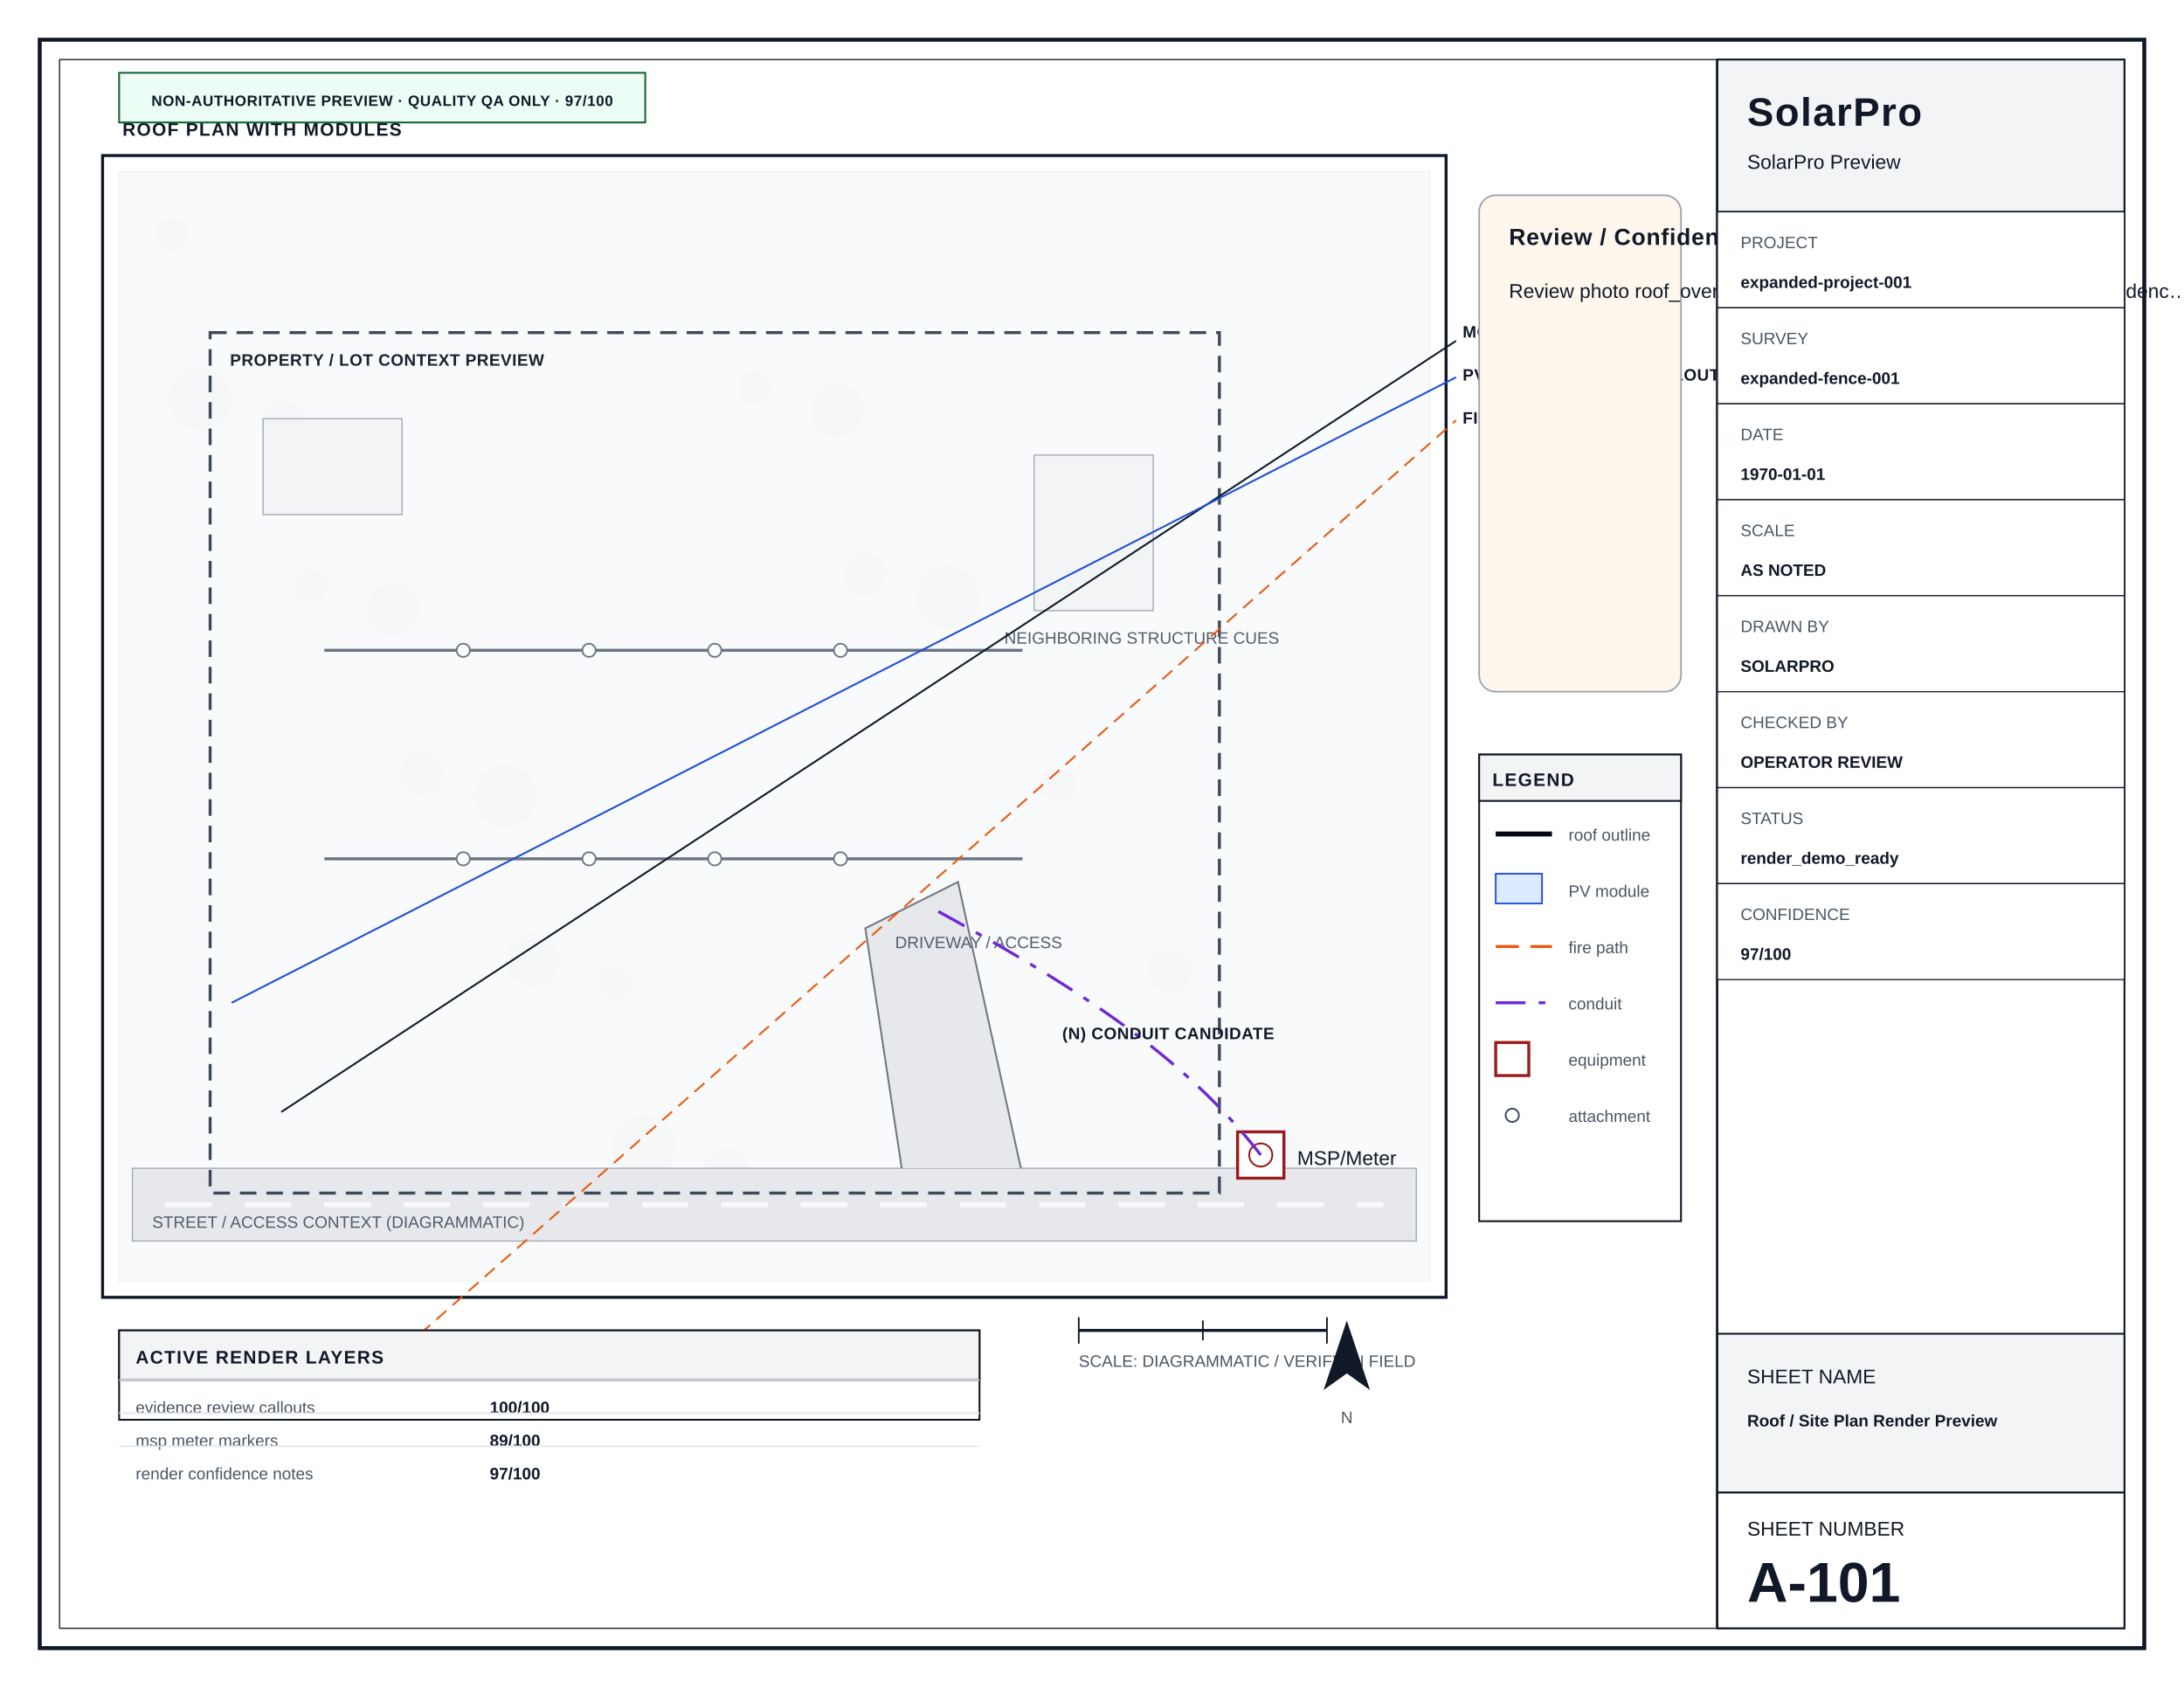
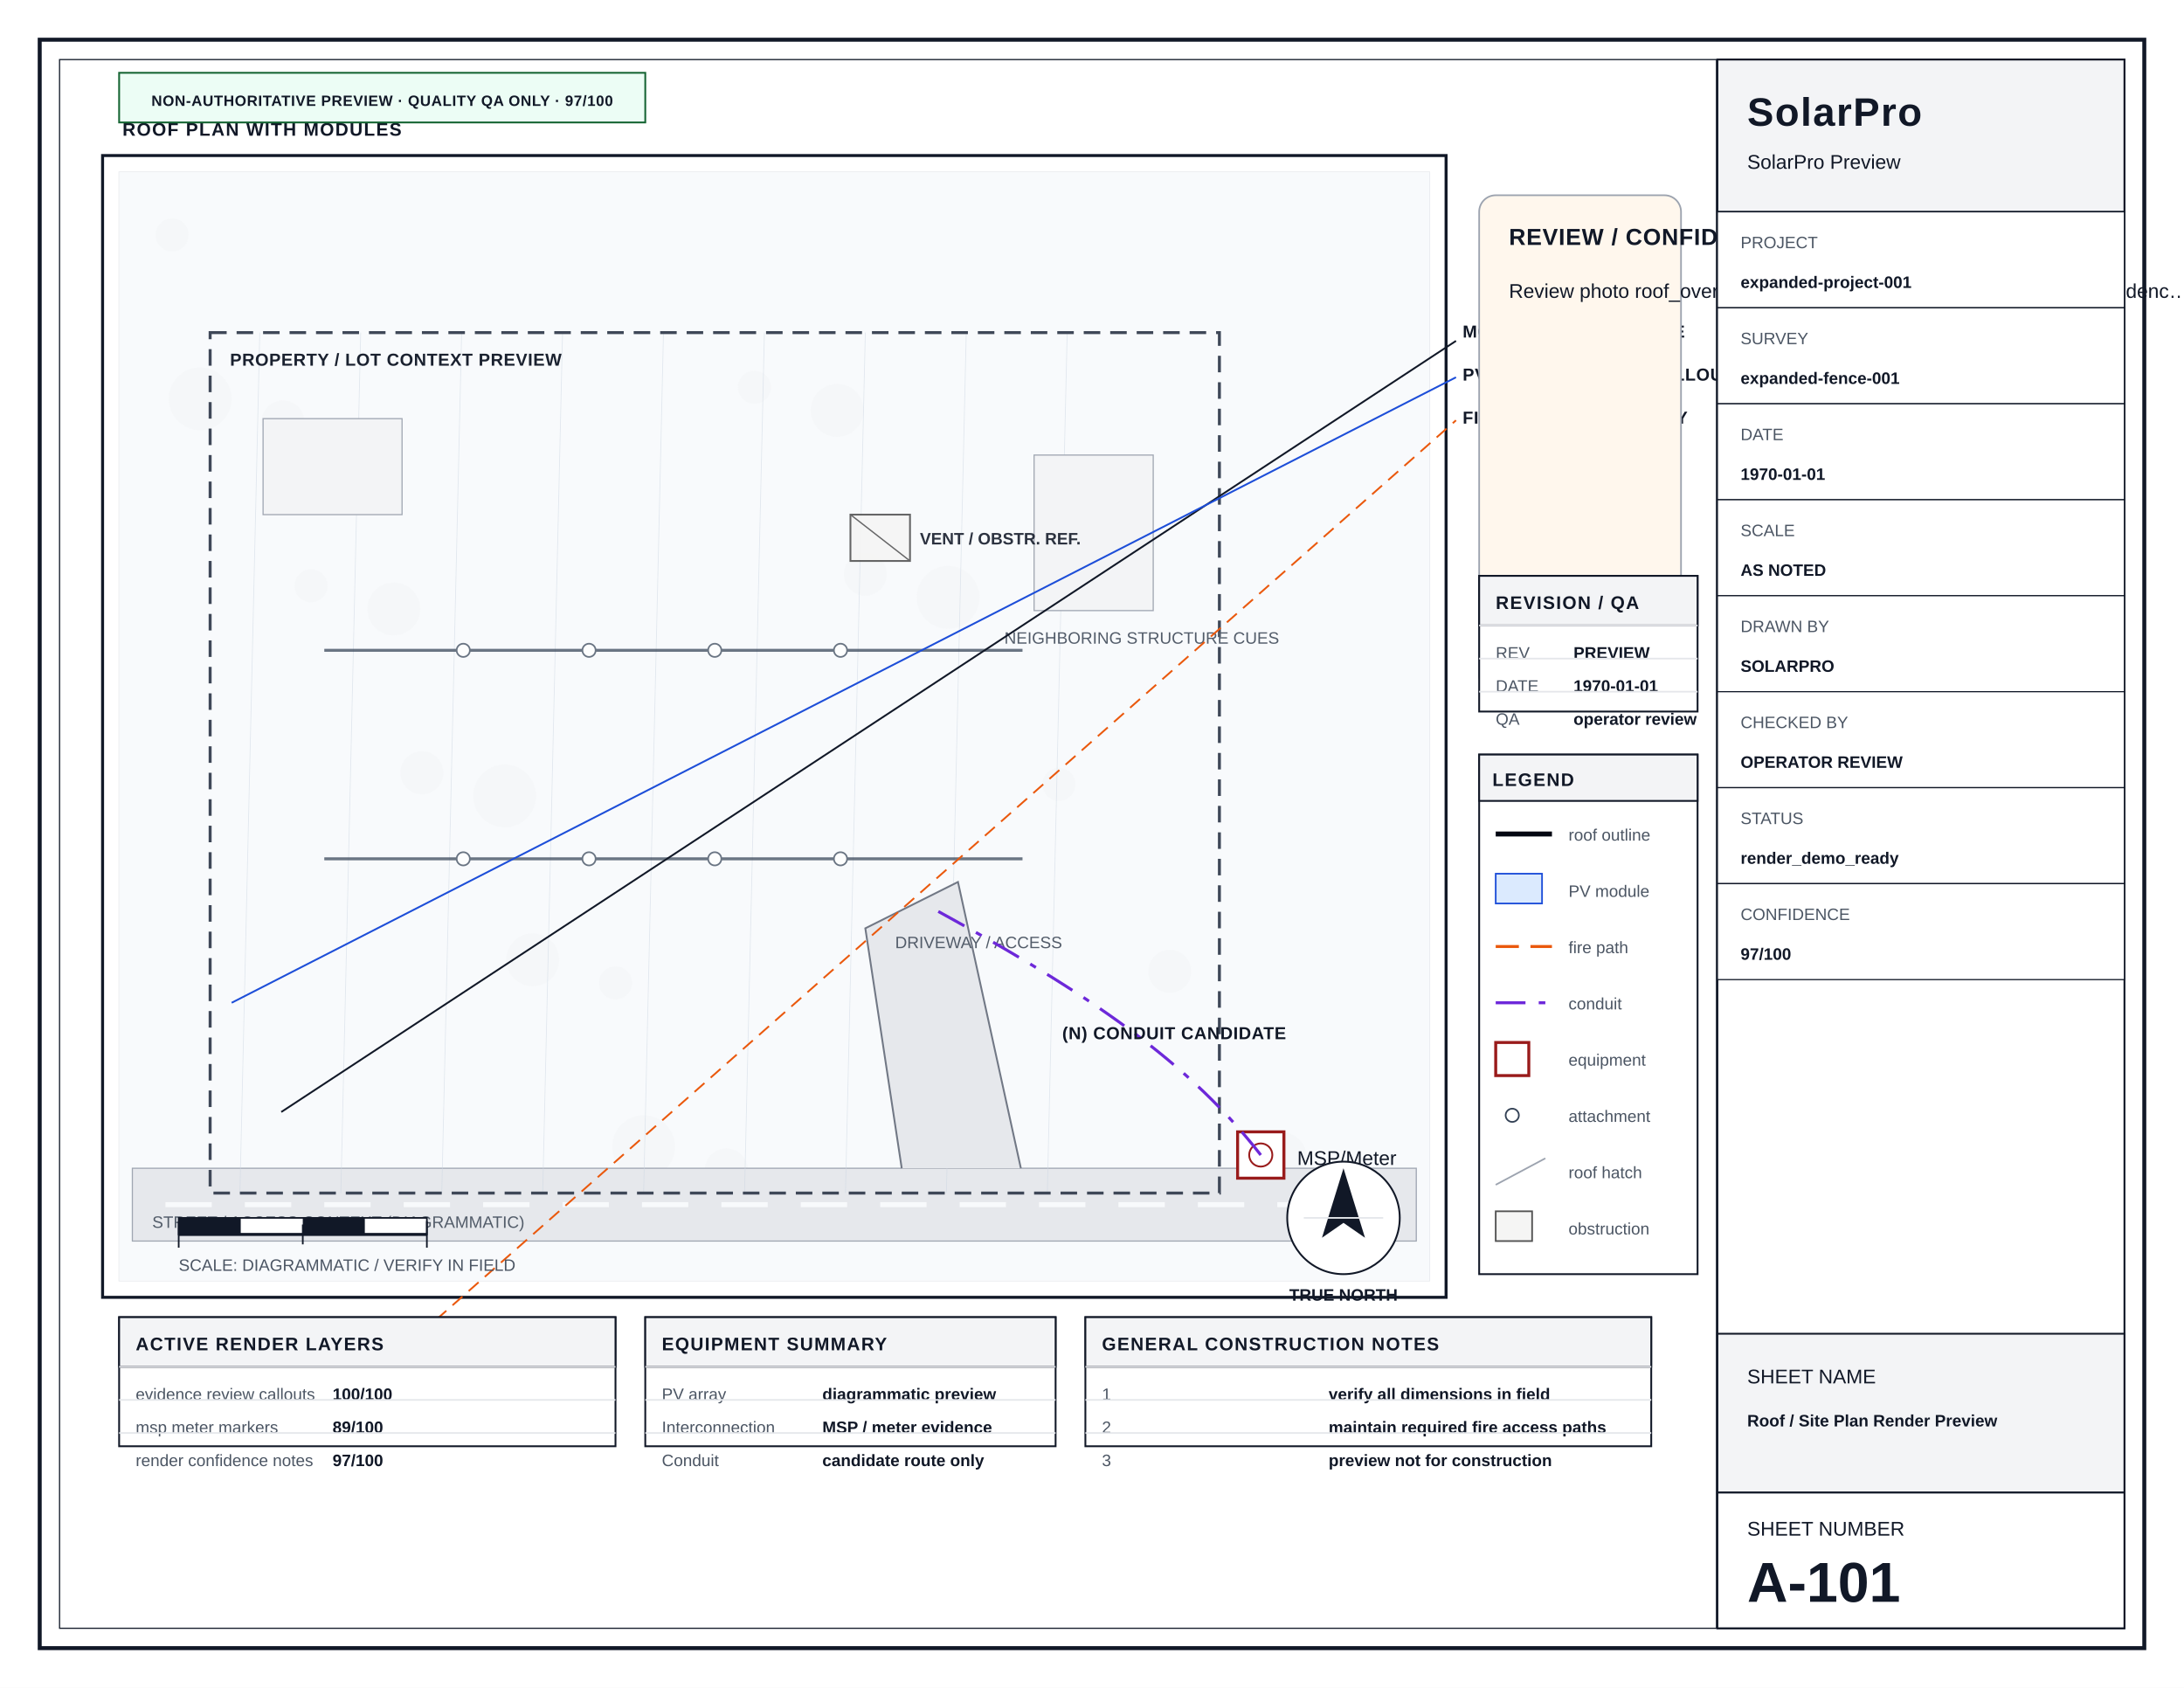
<svg xmlns="http://www.w3.org/2000/svg" width="1320" height="1020" viewBox="0 0 1320 1020" role="img">
  <defs>
-     <style>.title{font:800 24px Arial,sans-serif;letter-spacing:.8px;fill:#111827}.drawingTitle{font:800 24px Arial,sans-serif;letter-spacing:.5px;fill:#111827}.sheetno{font:900 34px Arial,sans-serif;fill:#111827}.metric{font:800 24px Arial,sans-serif;fill:#111827}.panelTitle{font:800 14px Arial,sans-serif;letter-spacing:.4px;fill:#111827}.tableHead{font:800 11px Arial,sans-serif;letter-spacing:.7px;fill:#111827}.label{font:800 14px Arial,sans-serif;fill:#111827}.small{font:12px Arial,sans-serif;fill:#111827}.tiny{font:10px Arial,sans-serif;fill:#4b5563}.tinyStrong{font:700 10px Arial,sans-serif;fill:#111827}.callout{font:700 10px Arial,sans-serif;letter-spacing:.25px;fill:#111827}.badge{font:700 12px Arial,sans-serif;fill:#111827}.stamp{font:800 9px Arial,sans-serif;letter-spacing:.3px;fill:#111827}</style>
+     <style>.title{font:800 24px Arial,sans-serif;letter-spacing:.8px;fill:#111827}.drawingTitle{font:800 24px Arial,sans-serif;letter-spacing:.5px;fill:#111827}.sheetno{font:900 34px Arial,sans-serif;fill:#111827}.metric{font:800 24px Arial,sans-serif;fill:#111827}.panelTitle{font:800 14px Arial,sans-serif;letter-spacing:.4px;fill:#111827}.tableHead{font:800 11px Arial,sans-serif;letter-spacing:.7px;fill:#111827}.label{font:800 14px Arial,sans-serif;fill:#111827}.small{font:12px Arial,sans-serif;fill:#111827}.tiny{font:10px Arial,sans-serif;fill:#4b5563}.tinyStrong{font:700 10px Arial,sans-serif;fill:#111827}.callout{font:700 10.5px Arial,sans-serif;letter-spacing:.3px;fill:#111827}.badge{font:700 12px Arial,sans-serif;fill:#111827}.stamp{font:800 9px Arial,sans-serif;letter-spacing:.3px;fill:#111827}</style>
  </defs>
  <rect width="100%" height="100%" fill="#ffffff" />
  <g>
    <rect x="24" y="24" width="1272" height="972" fill="none" stroke="#111827" stroke-width="2.4" />
    <rect x="36" y="36" width="1248" height="948" fill="none" stroke="#111827" stroke-width="0.7" />
    <line x1="1038" y1="36" x2="1038" y2="984" stroke="#111827" stroke-width="1.8" />
  </g>
  <rect x="62" y="94" width="812" height="690" fill="#fff" stroke="#111827" stroke-width="1.8" />
  <rect x="72" y="104" width="792" height="670" fill="none" stroke="#e5e7eb" stroke-width="0.7" />
  <g opacity="0.20">
    <line x1="102" y1="110" x2="102" y2="768" stroke="#d1d5db" stroke-width="0.6" />
    <line x1="172" y1="110" x2="172" y2="768" stroke="#d1d5db" stroke-width="0.6" />
    <line x1="242" y1="110" x2="242" y2="768" stroke="#d1d5db" stroke-width="0.6" />
    <line x1="312" y1="110" x2="312" y2="768" stroke="#d1d5db" stroke-width="0.6" />
    <line x1="382" y1="110" x2="382" y2="768" stroke="#d1d5db" stroke-width="0.6" />
    <line x1="452" y1="110" x2="452" y2="768" stroke="#d1d5db" stroke-width="0.6" />
    <line x1="522" y1="110" x2="522" y2="768" stroke="#d1d5db" stroke-width="0.6" />
    <line x1="592" y1="110" x2="592" y2="768" stroke="#d1d5db" stroke-width="0.6" />
    <line x1="662" y1="110" x2="662" y2="768" stroke="#d1d5db" stroke-width="0.6" />
    <line x1="732" y1="110" x2="732" y2="768" stroke="#d1d5db" stroke-width="0.6" />
    <line x1="802" y1="110" x2="802" y2="768" stroke="#d1d5db" stroke-width="0.6" />
    <line x1="78" y1="136" x2="858" y2="136" stroke="#d1d5db" stroke-width="0.6" />
    <line x1="78" y1="206" x2="858" y2="206" stroke="#d1d5db" stroke-width="0.6" />
    <line x1="78" y1="276" x2="858" y2="276" stroke="#d1d5db" stroke-width="0.6" />
    <line x1="78" y1="346" x2="858" y2="346" stroke="#d1d5db" stroke-width="0.6" />
    <line x1="78" y1="416" x2="858" y2="416" stroke="#d1d5db" stroke-width="0.6" />
    <line x1="78" y1="486" x2="858" y2="486" stroke="#d1d5db" stroke-width="0.6" />
    <line x1="78" y1="556" x2="858" y2="556" stroke="#d1d5db" stroke-width="0.6" />
    <line x1="78" y1="626" x2="858" y2="626" stroke="#d1d5db" stroke-width="0.6" />
    <line x1="78" y1="696" x2="858" y2="696" stroke="#d1d5db" stroke-width="0.6" />
  </g>
  <text x="74" y="82" class="tableHead">ROOF PLAN WITH MODULES</text>
  <g opacity="0.96">
    <rect x="72" y="104" width="792" height="670" fill="#f8fafc" />
    <g opacity="0.55">
      <circle cx="104" cy="142" r="10" fill="#e5e7eb" opacity="0.28" />
      <circle cx="171" cy="255" r="13" fill="#e5e7eb" opacity="0.28" />
      <circle cx="238" cy="368" r="16" fill="#e5e7eb" opacity="0.28" />
      <circle cx="305" cy="481" r="19" fill="#e5e7eb" opacity="0.28" />
      <circle cx="372" cy="594" r="10" fill="#e5e7eb" opacity="0.28" />
      <circle cx="439" cy="707" r="13" fill="#e5e7eb" opacity="0.28" />
      <circle cx="506" cy="248" r="16" fill="#e5e7eb" opacity="0.28" />
      <circle cx="573" cy="361" r="19" fill="#e5e7eb" opacity="0.28" />
      <circle cx="640" cy="474" r="10" fill="#e5e7eb" opacity="0.28" />
      <circle cx="707" cy="587" r="13" fill="#e5e7eb" opacity="0.28" />
      <circle cx="774" cy="700" r="16" fill="#e5e7eb" opacity="0.28" />
      <circle cx="121" cy="241" r="19" fill="#e5e7eb" opacity="0.28" />
      <circle cx="188" cy="354" r="10" fill="#e5e7eb" opacity="0.28" />
      <circle cx="255" cy="467" r="13" fill="#e5e7eb" opacity="0.28" />
      <circle cx="322" cy="580" r="16" fill="#e5e7eb" opacity="0.28" />
      <circle cx="389" cy="693" r="19" fill="#e5e7eb" opacity="0.28" />
      <circle cx="456" cy="234" r="10" fill="#e5e7eb" opacity="0.28" />
      <circle cx="523" cy="347" r="13" fill="#e5e7eb" opacity="0.28" />
    </g>
    <rect x="80" y="706" width="776" height="44" fill="#e5e7eb" stroke="#9ca3af" stroke-width="0.7" />
    <line x1="100" y1="728" x2="836" y2="728" stroke="#f8fafc" stroke-width="3" stroke-dasharray="28 20" />
    <text x="92" y="742" class="tiny">STREET / ACCESS CONTEXT (DIAGRAMMATIC)</text>
+     <line x1="157" y1="201" x2="145" y2="721" stroke="#cbd5e1" stroke-width="0.45" opacity="0.55" />
+     <line x1="218" y1="201" x2="206" y2="721" stroke="#cbd5e1" stroke-width="0.45" opacity="0.55" />
+     <line x1="279" y1="201" x2="267" y2="721" stroke="#cbd5e1" stroke-width="0.45" opacity="0.55" />
+     <line x1="340" y1="201" x2="328" y2="721" stroke="#cbd5e1" stroke-width="0.45" opacity="0.55" />
+     <line x1="401" y1="201" x2="389" y2="721" stroke="#cbd5e1" stroke-width="0.45" opacity="0.55" />
+     <line x1="462" y1="201" x2="450" y2="721" stroke="#cbd5e1" stroke-width="0.45" opacity="0.55" />
+     <line x1="523" y1="201" x2="511" y2="721" stroke="#cbd5e1" stroke-width="0.45" opacity="0.55" />
+     <line x1="584" y1="201" x2="572" y2="721" stroke="#cbd5e1" stroke-width="0.45" opacity="0.55" />
+     <line x1="645" y1="201" x2="633" y2="721" stroke="#cbd5e1" stroke-width="0.45" opacity="0.55" />
    <rect x="127" y="201" width="610" height="520" fill="none" stroke="#374151" stroke-width="1.8" stroke-dasharray="10 6" />
    <text x="139" y="221" class="callout">PROPERTY / LOT CONTEXT PREVIEW</text>
    <path d="M 545 706 L 523 561 L 579 533 L 617 706" fill="#e5e7eb" stroke="#6b7280" stroke-width="1.1" />
    <text x="541" y="573" class="tiny">DRIVEWAY / ACCESS</text>
    <rect x="159" y="253" width="84" height="58" fill="#f3f4f6" stroke="#9ca3af" stroke-width="0.7" />
    <rect x="625" y="275" width="72" height="94" fill="#f3f4f6" stroke="#9ca3af" stroke-width="0.7" />
    <text x="607" y="389" class="tiny">NEIGHBORING STRUCTURE CUES</text>
  </g>
  <g opacity="0.72">
    <line x1="196" y1="519" x2="618" y2="519" stroke="#334155" stroke-width="1.8" />
    <line x1="196" y1="393" x2="618" y2="393" stroke="#334155" stroke-width="1.8" />
    <circle cx="280" cy="519" r="4" fill="#fff" stroke="#334155" />
    <circle cx="280" cy="393" r="4" fill="#fff" stroke="#334155" />
    <circle cx="356" cy="519" r="4" fill="#fff" stroke="#334155" />
    <circle cx="356" cy="393" r="4" fill="#fff" stroke="#334155" />
    <circle cx="432" cy="519" r="4" fill="#fff" stroke="#334155" />
    <circle cx="432" cy="393" r="4" fill="#fff" stroke="#334155" />
    <circle cx="508" cy="519" r="4" fill="#fff" stroke="#334155" />
    <circle cx="508" cy="393" r="4" fill="#fff" stroke="#334155" />
  </g>
+   <g opacity="0.88">
+     <rect x="514" y="311" width="36" height="28" fill="#f5f5f4" stroke="#525252" stroke-width="1.1" />
+     <line x1="514" y1="311" x2="550" y2="339" stroke="#525252" stroke-width="0.8" />
+     <text x="556" y="329" class="tinyStrong">VENT / OBSTR. REF.</text>
+   </g>
  <g opacity="1">
    <rect x="748" y="684" width="28" height="28" fill="#fff" stroke="#991b1b" stroke-width="1.8" />
    <circle cx="762" cy="698" r="7" fill="none" stroke="#991b1b" stroke-width="1.1" />
    <path d="M 762 698 C 714 636, 646 594, 562 548" fill="none" stroke="#6d28d9" stroke-width="1.8" stroke-dasharray="18 8 4 8" />
    <text x="642" y="628" class="callout" fill="#6d28d9">(N) CONDUIT CANDIDATE</text>
    <text x="784" y="704" class="small">MSP/Meter</text>
  </g>
  <g>
    <path d="M 170 672 L 880 206" fill="none" stroke="#111827" stroke-width="1.1" />
    <text x="884" y="204" class="callout">MODULE PREVIEW ZONE</text>
    <path d="M 140 606 L 880 228" fill="none" stroke="#1d4ed8" stroke-width="1.1" />
    <text x="884" y="230" class="callout" fill="#1d4ed8">PV STRING / GROUP CALLOUT</text>
    <path d="M 254 806 L 880 254" fill="none" stroke="#ea580c" stroke-width="1.1" stroke-dasharray="8 5" />
    <text x="884" y="256" class="callout" fill="#ea580c">FIRE SETBACK OVERLAY</text>
  </g>
  <g>
-     <rect x="72" y="804" width="520" height="54" fill="#fff" stroke="#111827" stroke-width="1.1" />
-     <rect x="72" y="804" width="520" height="30" fill="#f3f4f6" stroke="#111827" stroke-width="1.1" />
-     <text x="82" y="824" class="tableHead">ACTIVE RENDER LAYERS</text>
-     <line x1="72" y1="834" x2="592" y2="834" stroke="#e5e7eb" />
-     <text x="82" y="854" class="tiny">evidence review callouts</text>
-     <text x="296" y="854" class="tinyStrong">100/100</text>
-     <line x1="72" y1="854" x2="592" y2="854" stroke="#e5e7eb" />
-     <text x="82" y="874" class="tiny">msp meter markers</text>
-     <text x="296" y="874" class="tinyStrong">89/100</text>
-     <line x1="72" y1="874" x2="592" y2="874" stroke="#e5e7eb" />
-     <text x="82" y="894" class="tiny">render confidence notes</text>
-     <text x="296" y="894" class="tinyStrong">97/100</text>
+     <rect x="72" y="796" width="300" height="78" fill="#fff" stroke="#111827" stroke-width="1.1" />
+     <rect x="72" y="796" width="300" height="30" fill="#f3f4f6" stroke="#111827" stroke-width="1.1" />
+     <text x="82" y="816" class="tableHead">ACTIVE RENDER LAYERS</text>
+     <line x1="72" y1="826" x2="372" y2="826" stroke="#e5e7eb" />
+     <text x="82" y="846" class="tiny">evidence review callouts</text>
+     <text x="201" y="846" class="tinyStrong">100/100</text>
+     <line x1="72" y1="846" x2="372" y2="846" stroke="#e5e7eb" />
+     <text x="82" y="866" class="tiny">msp meter markers</text>
+     <text x="201" y="866" class="tinyStrong">89/100</text>
+     <line x1="72" y1="866" x2="372" y2="866" stroke="#e5e7eb" />
+     <text x="82" y="886" class="tiny">render confidence notes</text>
+     <text x="201" y="886" class="tinyStrong">97/100</text>
  </g>
  <g>
    <rect x="894" y="118" width="122" height="300" rx="10" fill="#fff7ed" stroke="#9ca3af" />
-     <text x="912" y="148" class="panelTitle">Review / Confidence Callouts</text>
+     <text x="912" y="148" class="panelTitle">REVIEW / CONFIDENCE</text>
    <text x="912" y="180" class="small">Review photo roof_overview: fence_vertical_solar_area, medium confidenc…</text>
  </g>
  <g>
-     <rect x="894" y="456" width="122" height="282" fill="#fff" stroke="#111827" stroke-width="1.1" />
-     <rect x="894" y="456" width="122" height="28" fill="#f3f4f6" stroke="#111827" stroke-width="1.1" />
+     <rect x="894" y="456" width="132" height="314" fill="#fff" stroke="#111827" stroke-width="1.1" />
+     <rect x="894" y="456" width="132" height="28" fill="#f3f4f6" stroke="#111827" stroke-width="1.1" />
    <text x="902" y="475" class="tableHead">LEGEND</text>
    <g transform="translate(904 504)">
      <line x1="0" y1="0" x2="34" y2="0" stroke="#030712" stroke-width="3" />
      <text x="44" y="4" class="tiny">roof outline</text>
    </g>
    <g transform="translate(904 538)">
      <rect x="0" y="-10" width="28" height="18" fill="#dbeafe" stroke="#1d4ed8" />
      <text x="44" y="4" class="tiny">PV module</text>
    </g>
    <g transform="translate(904 572)">
      <line x1="0" y1="0" x2="34" y2="0" stroke="#ea580c" stroke-width="1.8" stroke-dasharray="14 7" />
      <text x="44" y="4" class="tiny">fire path</text>
    </g>
    <g transform="translate(904 606)">
      <line x1="0" y1="0" x2="34" y2="0" stroke="#6d28d9" stroke-width="1.8" stroke-dasharray="18 8 4 8" />
      <text x="44" y="4" class="tiny">conduit</text>
    </g>
    <g transform="translate(904 640)">
      <rect x="0" y="-10" width="20" height="20" fill="#fff" stroke="#991b1b" stroke-width="1.8" />
      <text x="44" y="4" class="tiny">equipment</text>
    </g>
    <g transform="translate(904 674)">
      <circle cx="10" cy="0" r="4" fill="#fff" stroke="#334155" />
      <text x="44" y="4" class="tiny">attachment</text>
    </g>
-   </g>
-   <g>
-     <line x1="652" y1="804" x2="802" y2="804" stroke="#111827" stroke-width="1.8" />
-     <line x1="652" y1="796" x2="652" y2="812" stroke="#111827" />
-     <line x1="727" y1="798" x2="727" y2="810" stroke="#111827" />
-     <line x1="802" y1="796" x2="802" y2="812" stroke="#111827" />
-     <text x="652" y="826" class="tiny">SCALE: DIAGRAMMATIC / VERIFY IN FIELD</text>
-   </g>
-   <g>
-     <path d="M 814 798 l 14 42 l -14 -10 l -14 10 Z" fill="#111827" />
-     <text x="814" y="860" text-anchor="middle" class="tiny">N</text>
+     <g transform="translate(904 708)">
+       <line x1="0" y1="8" x2="30" y2="-8" stroke="#9ca3af" />
+       <text x="44" y="4" class="tiny">roof hatch</text>
+     </g>
+     <g transform="translate(904 742)">
+       <rect x="0" y="-10" width="22" height="18" fill="#f5f5f4" stroke="#525252" />
+       <text x="44" y="4" class="tiny">obstruction</text>
+     </g>
+   </g>
+   <g>
+     <rect x="108" y="736" width="150" height="10" fill="#fff" stroke="#111827" />
+     <rect x="108" y="736" width="37.5" height="10" fill="#111827" />
+     <rect x="183" y="736" width="37.5" height="10" fill="#111827" />
+     <line x1="108" y1="746" x2="258" y2="746" stroke="#111827" stroke-width="1.8" />
+     <line x1="108" y1="738" x2="108" y2="754" stroke="#111827" />
+     <line x1="183" y1="740" x2="183" y2="752" stroke="#111827" />
+     <line x1="258" y1="738" x2="258" y2="754" stroke="#111827" />
+     <text x="108" y="768" class="tiny">SCALE: DIAGRAMMATIC / VERIFY IN FIELD</text>
+   </g>
+   <g>
+     <circle cx="812" cy="736" r="34" fill="#fff" stroke="#111827" stroke-width="1.1" />
+     <path d="M 812 706 l 13 42 l -13 -9 l -13 9 Z" fill="#111827" />
+     <line x1="788" y1="736" x2="836" y2="736" stroke="#e5e7eb" />
+     <text x="812" y="786" text-anchor="middle" class="tinyStrong">TRUE NORTH</text>
+   </g>
+   <g>
+     <rect x="390" y="796" width="248" height="78" fill="#fff" stroke="#111827" stroke-width="1.1" />
+     <rect x="390" y="796" width="248" height="30" fill="#f3f4f6" stroke="#111827" stroke-width="1.1" />
+     <text x="400" y="816" class="tableHead">EQUIPMENT SUMMARY</text>
+     <line x1="390" y1="826" x2="638" y2="826" stroke="#e5e7eb" />
+     <text x="400" y="846" class="tiny">PV array</text>
+     <text x="497" y="846" class="tinyStrong">diagrammatic preview</text>
+     <line x1="390" y1="846" x2="638" y2="846" stroke="#e5e7eb" />
+     <text x="400" y="866" class="tiny">Interconnection</text>
+     <text x="497" y="866" class="tinyStrong">MSP / meter evidence</text>
+     <line x1="390" y1="866" x2="638" y2="866" stroke="#e5e7eb" />
+     <text x="400" y="886" class="tiny">Conduit</text>
+     <text x="497" y="886" class="tinyStrong">candidate route only</text>
+   </g>
+   <g>
+     <rect x="656" y="796" width="342" height="78" fill="#fff" stroke="#111827" stroke-width="1.1" />
+     <rect x="656" y="796" width="342" height="30" fill="#f3f4f6" stroke="#111827" stroke-width="1.1" />
+     <text x="666" y="816" class="tableHead">GENERAL CONSTRUCTION NOTES</text>
+     <line x1="656" y1="826" x2="998" y2="826" stroke="#e5e7eb" />
+     <text x="666" y="846" class="tiny">1</text>
+     <text x="803" y="846" class="tinyStrong">verify all dimensions in field</text>
+     <line x1="656" y1="846" x2="998" y2="846" stroke="#e5e7eb" />
+     <text x="666" y="866" class="tiny">2</text>
+     <text x="803" y="866" class="tinyStrong">maintain required fire access paths</text>
+     <line x1="656" y1="866" x2="998" y2="866" stroke="#e5e7eb" />
+     <text x="666" y="886" class="tiny">3</text>
+     <text x="803" y="886" class="tinyStrong">preview not for construction</text>
+   </g>
+   <g>
+     <rect x="894" y="348" width="132" height="82" fill="#fff" stroke="#111827" stroke-width="1.1" />
+     <rect x="894" y="348" width="132" height="30" fill="#f3f4f6" stroke="#111827" stroke-width="1.1" />
+     <text x="904" y="368" class="tableHead">REVISION / QA</text>
+     <line x1="894" y1="378" x2="1026" y2="378" stroke="#e5e7eb" />
+     <text x="904" y="398" class="tiny">REV</text>
+     <text x="951" y="398" class="tinyStrong">PREVIEW</text>
+     <line x1="894" y1="398" x2="1026" y2="398" stroke="#e5e7eb" />
+     <text x="904" y="418" class="tiny">DATE</text>
+     <text x="951" y="418" class="tinyStrong">1970-01-01</text>
+     <line x1="894" y1="418" x2="1026" y2="418" stroke="#e5e7eb" />
+     <text x="904" y="438" class="tiny">QA</text>
+     <text x="951" y="438" class="tinyStrong">operator review</text>
  </g>
  <g>
    <rect x="1038" y="36" width="246" height="948" fill="#fff" stroke="#111827" stroke-width="1.1" />
    <rect x="1038" y="36" width="246" height="92" fill="#f3f4f6" stroke="#111827" stroke-width="1.1" />
    <text x="1056" y="76" class="title">SolarPro</text>
    <text x="1056" y="102" class="small">SolarPro Preview</text>
    <rect x="1038" y="128" width="246" height="58" fill="#fff" stroke="#111827" stroke-width="0.7" />
    <text x="1052" y="150" class="tiny">PROJECT</text>
    <text x="1052" y="174" class="tinyStrong">expanded-project-001</text>
    <rect x="1038" y="186" width="246" height="58" fill="#fff" stroke="#111827" stroke-width="0.7" />
    <text x="1052" y="208" class="tiny">SURVEY</text>
    <text x="1052" y="232" class="tinyStrong">expanded-fence-001</text>
    <rect x="1038" y="244" width="246" height="58" fill="#fff" stroke="#111827" stroke-width="0.7" />
    <text x="1052" y="266" class="tiny">DATE</text>
    <text x="1052" y="290" class="tinyStrong">1970-01-01</text>
    <rect x="1038" y="302" width="246" height="58" fill="#fff" stroke="#111827" stroke-width="0.7" />
    <text x="1052" y="324" class="tiny">SCALE</text>
    <text x="1052" y="348" class="tinyStrong">AS NOTED</text>
    <rect x="1038" y="360" width="246" height="58" fill="#fff" stroke="#111827" stroke-width="0.7" />
    <text x="1052" y="382" class="tiny">DRAWN BY</text>
    <text x="1052" y="406" class="tinyStrong">SOLARPRO</text>
    <rect x="1038" y="418" width="246" height="58" fill="#fff" stroke="#111827" stroke-width="0.7" />
    <text x="1052" y="440" class="tiny">CHECKED BY</text>
    <text x="1052" y="464" class="tinyStrong">OPERATOR REVIEW</text>
    <rect x="1038" y="476" width="246" height="58" fill="#fff" stroke="#111827" stroke-width="0.7" />
    <text x="1052" y="498" class="tiny">STATUS</text>
    <text x="1052" y="522" class="tinyStrong">render_demo_ready</text>
    <rect x="1038" y="534" width="246" height="58" fill="#fff" stroke="#111827" stroke-width="0.7" />
    <text x="1052" y="556" class="tiny">CONFIDENCE</text>
    <text x="1052" y="580" class="tinyStrong">97/100</text>
    <rect x="1038" y="806" width="246" height="96" fill="#f3f4f6" stroke="#111827" stroke-width="1.1" />
    <text x="1056" y="836" class="small">SHEET NAME</text>
    <text x="1056" y="862" class="tinyStrong">Roof / Site Plan Render Preview</text>
    <rect x="1038" y="902" width="246" height="82" fill="#fff" stroke="#111827" stroke-width="1.1" />
    <text x="1056" y="928" class="small">SHEET NUMBER</text>
    <text x="1056" y="968" class="sheetno">A-101</text>
  </g>
  <g>
    <rect x="72" y="44" width="318" height="30" fill="#ecfdf5" stroke="#166534" stroke-width="1.1" />
    <text x="231" y="64" text-anchor="middle" class="stamp">NON-AUTHORITATIVE PREVIEW · QUALITY QA ONLY · 97/100</text>
  </g>
</svg>
